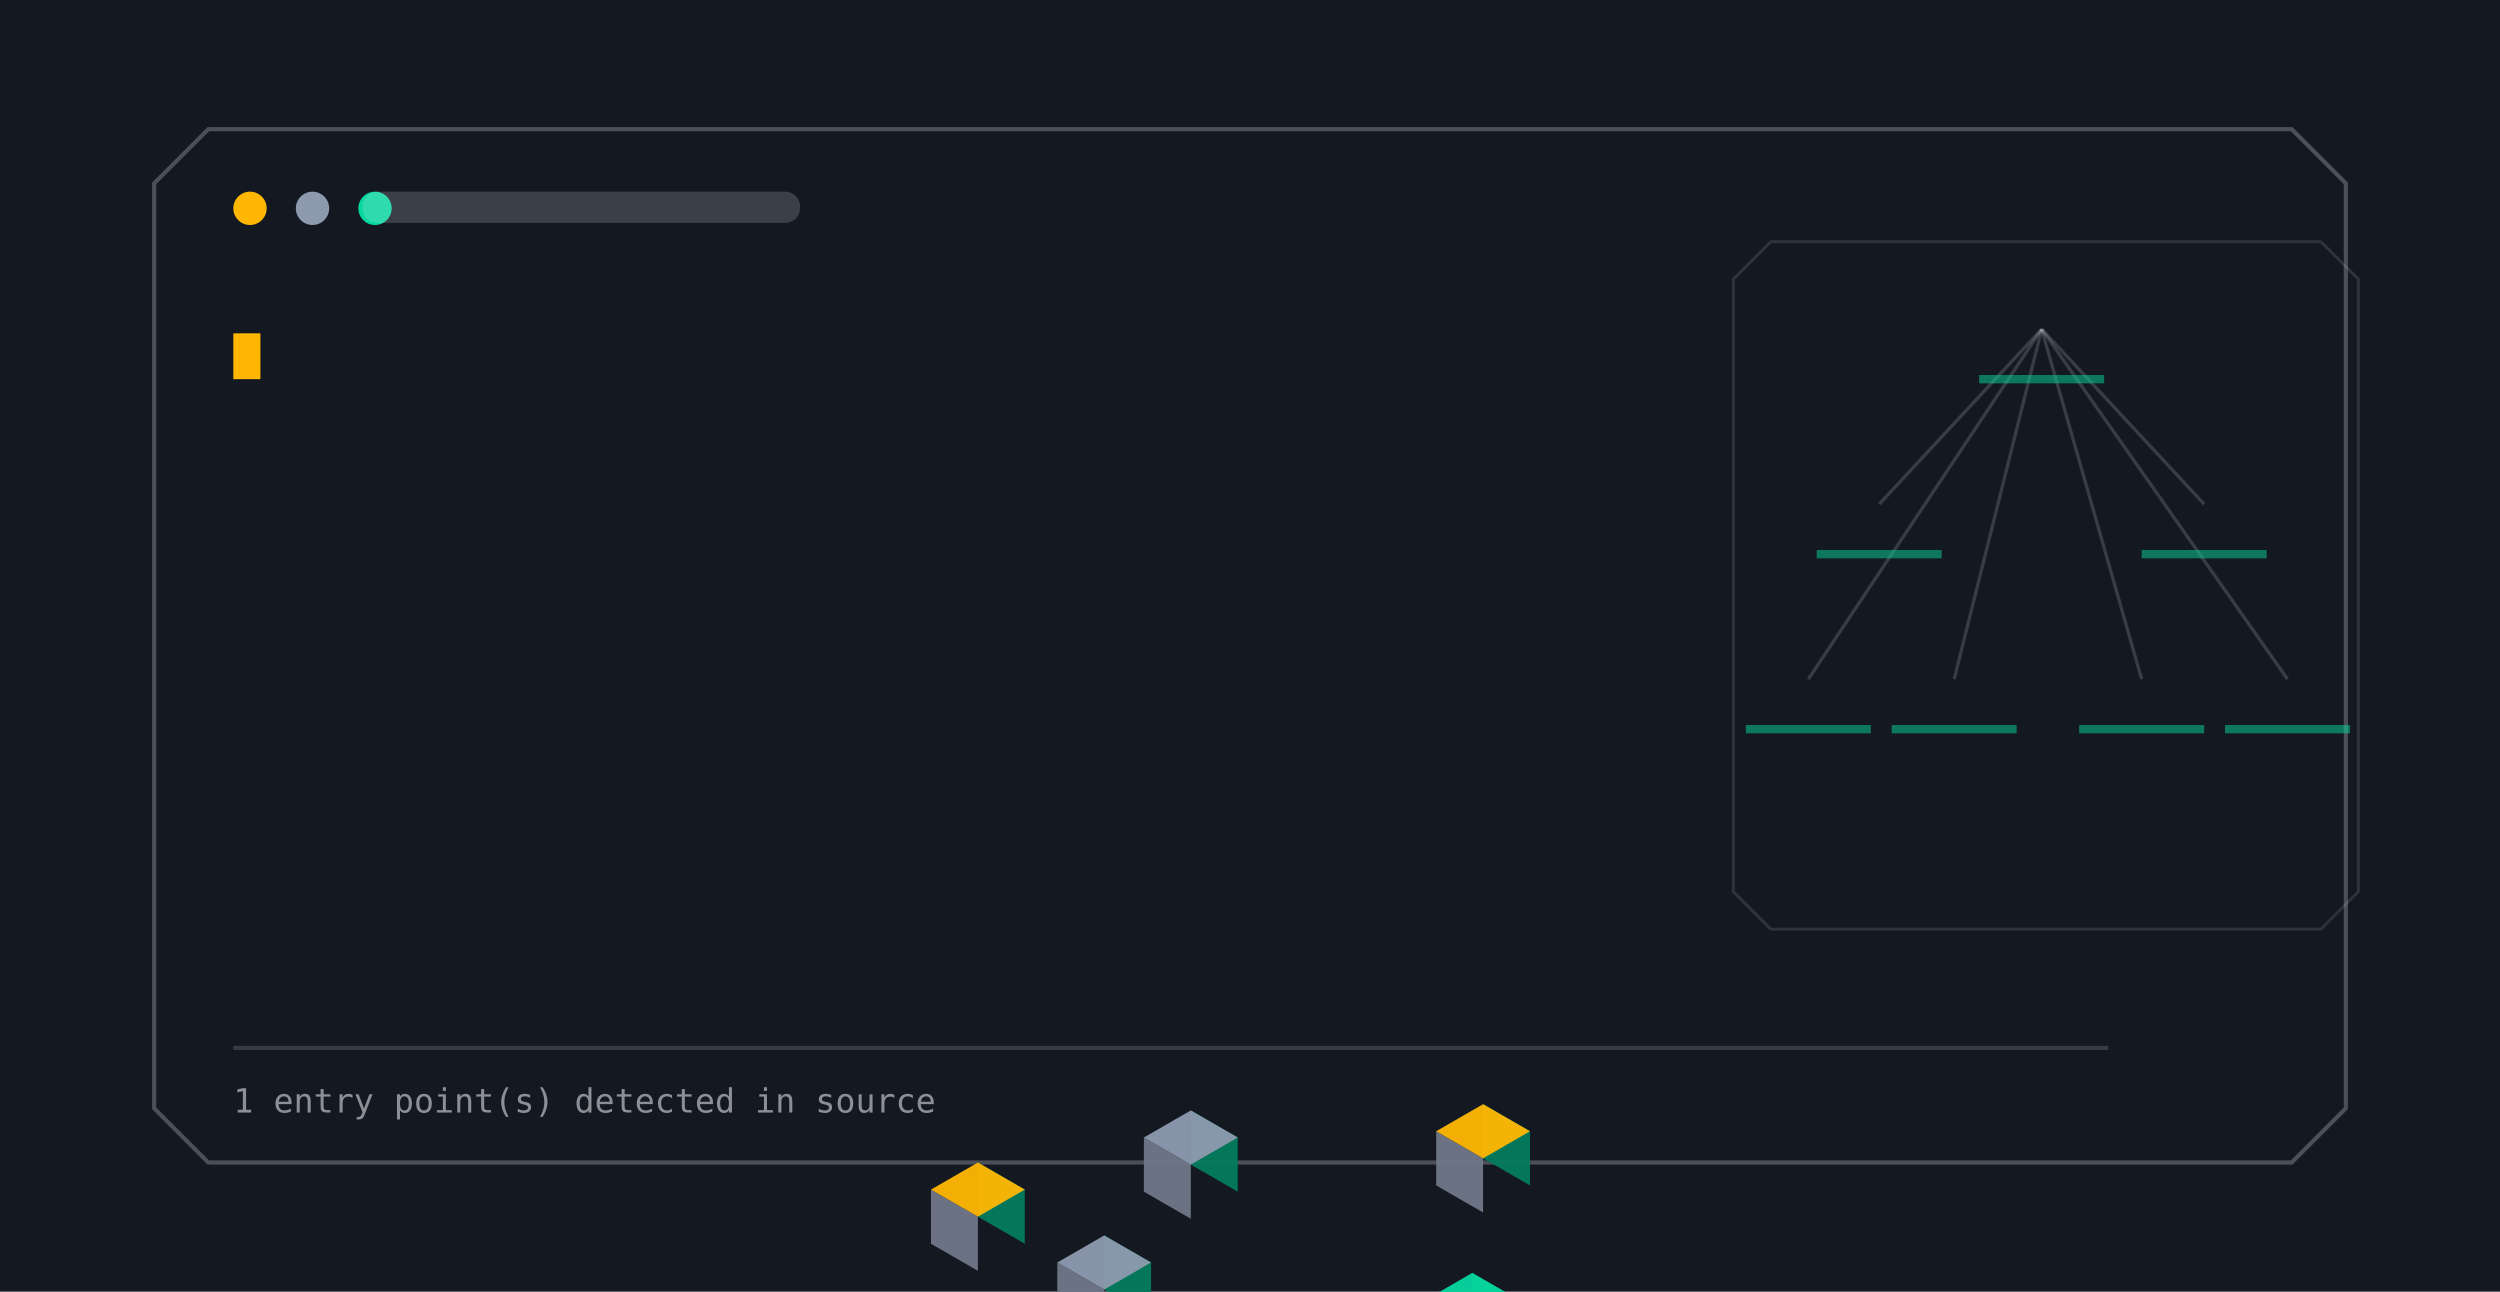
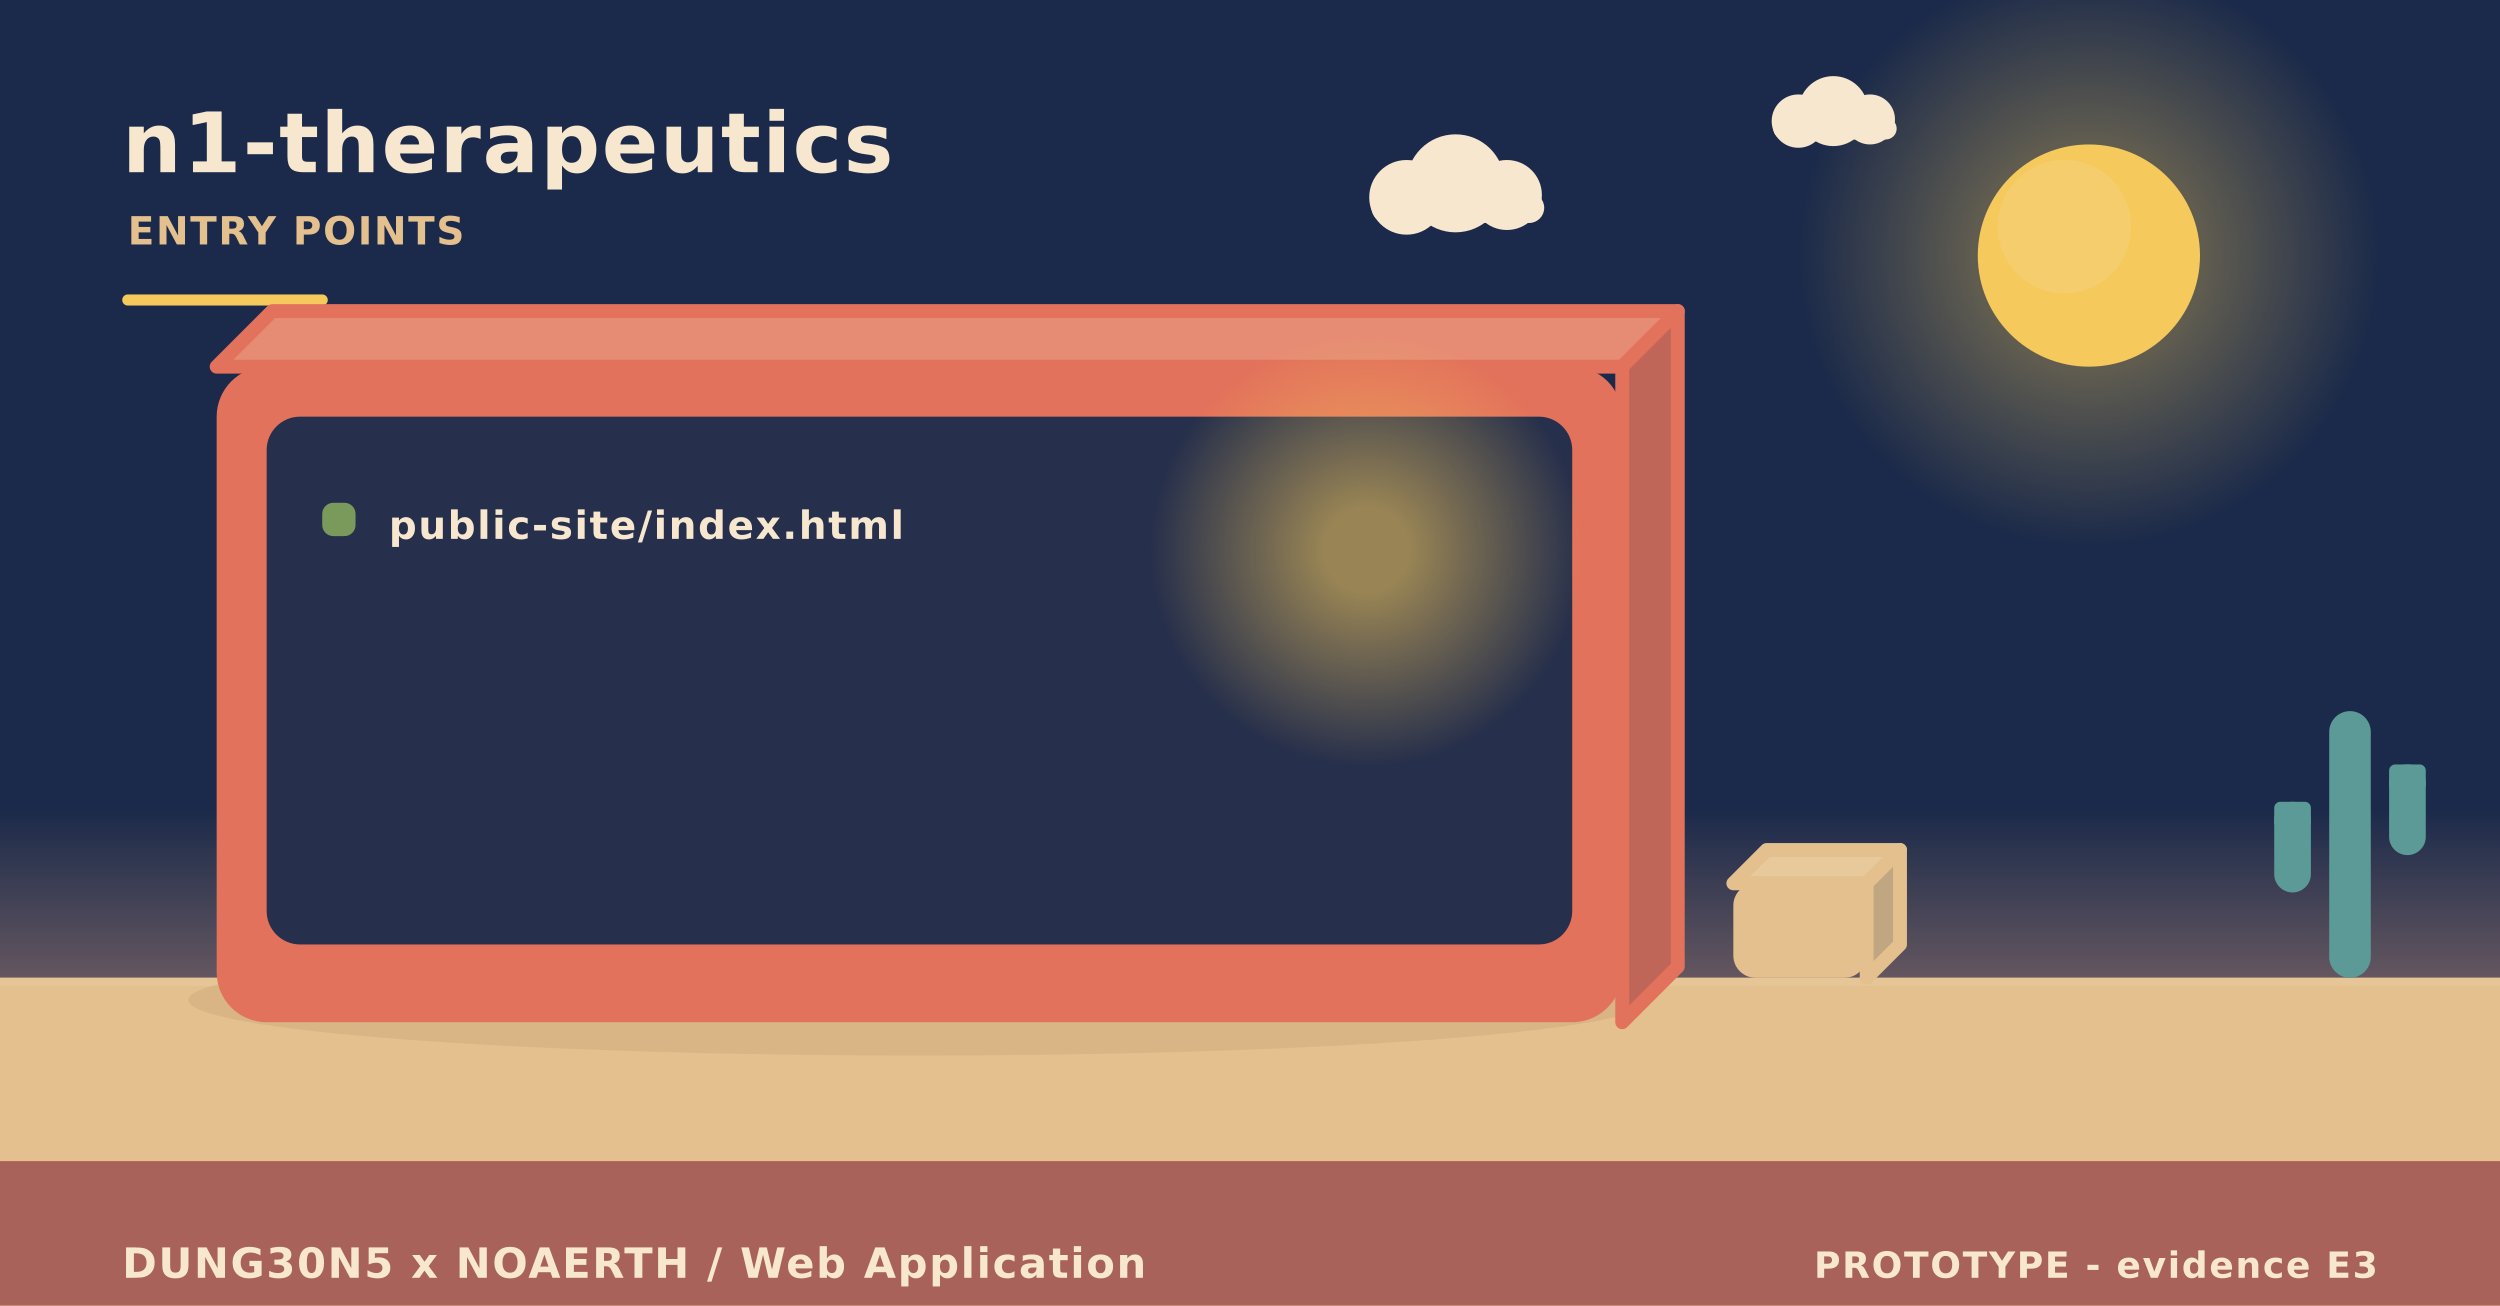
- <svg xmlns="http://www.w3.org/2000/svg" viewBox="0 0 1200 620" width="1200" height="620" role="img" aria-label="n1-therapeutics command surface">
-   <rect width="1200" height="620" fill="#141821" />
-   <defs>
-     <linearGradient id="gt" x1="0" y1="0" x2="1" y2="1">
-       <stop offset="0%" stop-color="#ffb703" />
-       <stop offset="100%" stop-color="#8d99ae" />
-     </linearGradient>
-   </defs>
-   <path d="M100.00,62.00 H1100.00 L1126.00,88.00 V532.00 L1100.00,558.00 H100.00 L74.00,532.00 V88.00 Z" fill="none" stroke="rgba(238,241,246,0.300)" stroke-width="2.00" opacity="0.85" />
-   <circle cx="120.00" cy="100.00" r="8.00" fill="#ffb703" opacity="1.00" />
-   <circle cx="150.00" cy="100.00" r="8.00" fill="#8d99ae" opacity="1.00" />
-   <circle cx="180.00" cy="100.00" r="8.00" fill="#06d6a0" opacity="1.00" />
-   <rect x="174.00" y="92.00" width="210.00" height="15.00" rx="7.00" fill="rgba(238,241,246,0.180)" opacity="1.00" />
-   <text x="112" y="148" font-family="ui-monospace,SFMono-Regular,Menlo,monospace" font-size="21" fill="rgba(238,241,246,0.800)" opacity="0">public-site/index.html<animate attributeName="opacity" values="0;1;1;0" dur="1.5s" begin="0.0s" repeatCount="indefinite" />
-   </text>
-   <rect x="112" y="160" width="13" height="22" fill="#ffb703">
-     <animate attributeName="opacity" values="1;0;1" dur="1.05s" begin="0s" repeatCount="indefinite" />
-   </rect>
-   <path d="M850.00,116.00 H1114.00 L1132.00,134.00 V428.00 L1114.00,446.00 H850.00 L832.00,428.00 V134.00 Z" fill="none" stroke="rgba(238,241,246,0.180)" stroke-width="1.40" opacity="0.70" />
-   <line x1="980.00" y1="158.00" x2="902.00" y2="242.00" stroke="rgba(238,241,246,0.300)" stroke-width="1.60" opacity="0.55" />
-   <line x1="980.00" y1="158.00" x2="1058.00" y2="242.00" stroke="rgba(238,241,246,0.300)" stroke-width="1.60" opacity="0.55" />
-   <line x1="980.00" y1="158.00" x2="868.00" y2="326.00" stroke="rgba(238,241,246,0.300)" stroke-width="1.60" opacity="0.55" />
-   <line x1="980.00" y1="158.00" x2="938.00" y2="326.00" stroke="rgba(238,241,246,0.300)" stroke-width="1.60" opacity="0.55" />
-   <line x1="980.00" y1="158.00" x2="1028.00" y2="326.00" stroke="rgba(238,241,246,0.300)" stroke-width="1.60" opacity="0.55" />
-   <line x1="980.00" y1="158.00" x2="1098.00" y2="326.00" stroke="rgba(238,241,246,0.300)" stroke-width="1.60" opacity="0.55" />
-   <polygon points="711.87,556.00 734.39,569.00 734.39,543.00 711.87,530.00" fill="#037c5d" opacity="0.95" />
-   <polygon points="689.36,569.00 711.87,582.00 711.87,556.00 689.36,543.00" fill="#6e7788" opacity="0.95" />
-   <polygon points="711.87,530.00 734.39,543.00 711.87,556.00 689.36,543.00" fill="#ffb703" opacity="0.95" />
+ <svg xmlns="http://www.w3.org/2000/svg" width="900" height="470" viewBox="0 0 900 470" role="img" aria-label="n1-therapeutics - how it is operated">
+   <linearGradient id="skyt" x1="0" y1="0" x2="0" y2="1">
+     <stop offset="0" stop-color="#1b2a4a" />
+     <stop offset="0.62" stop-color="#1b2a4a" />
+     <stop offset="1" stop-color="#f3ad8a" />
+   </linearGradient>
+   <rect width="900" height="470" fill="url(#skyt)" />
+   <radialGradient id="sunt">
+     <stop offset="0.35" stop-color="#f5c95c" stop-opacity="0.34" />
+     <stop offset="1" stop-color="#f5c95c" stop-opacity="0" />
+   </radialGradient>
+   <circle cx="752" cy="92" r="104" fill="url(#sunt)" />
+   <circle cx="752" cy="92" r="40" fill="#f5c95c" />
+   <circle cx="743.2" cy="81.6" r="24" fill="#f5d27e" opacity="0.5" />
  <g>
-     <rect x="950.00" y="180.00" width="60.00" height="4.00" rx="0.00" fill="rgba(6,214,160,0.500)" opacity="1.00" />
-     <animate attributeName="opacity" values="0.25;1.0;0.25" dur="9.55s" begin="0.0s" repeatCount="indefinite" />
+     <circle cx="524" cy="66" r="17.64" fill="#f6e7ce" />
+     <circle cx="506.36" cy="71.04" r="13.44" fill="#f6e7ce" />
+     <circle cx="542.48" cy="70.2" r="12.6" fill="#f6e7ce" />
+     <rect x="493.76" y="69.36" width="62.16" height="10.92" rx="5.46" fill="#f6e7ce" />
+     <animateTransform attributeName="transform" type="translate" values="0 0;24 0;0 0" dur="36s" begin="0s" repeatCount="indefinite" />
  </g>
-   <polygon points="571.58,559.00 594.09,572.00 594.09,546.00 571.58,533.00" fill="#037c5d" opacity="0.95" />
-   <polygon points="549.06,572.00 571.58,585.00 571.58,559.00 549.06,546.00" fill="#6e7788" opacity="0.95" />
-   <polygon points="571.58,533.00 594.09,546.00 571.58,559.00 549.06,546.00" fill="#8d99ae" opacity="0.95" />
  <g>
-     <rect x="872.00" y="264.00" width="60.00" height="4.00" rx="0.00" fill="rgba(6,214,160,0.500)" opacity="1.00" />
-     <animate attributeName="opacity" values="0.25;1.0;0.25" dur="9.55s" begin="0.4s" repeatCount="indefinite" />
+     <circle cx="660" cy="40" r="12.6" fill="#f6e7ce" />
+     <circle cx="647.4" cy="43.6" r="9.6" fill="#f6e7ce" />
+     <circle cx="673.2" cy="43" r="9" fill="#f6e7ce" />
+     <rect x="638.4" y="42.4" width="44.4" height="7.8" rx="3.9" fill="#f6e7ce" />
+     <animateTransform attributeName="transform" type="translate" values="0 0;-18 0;0 0" dur="46s" begin="3s" repeatCount="indefinite" />
  </g>
-   <polygon points="706.68,637.00 729.19,650.00 729.19,624.00 706.68,611.00" fill="#037c5d" opacity="0.95" />
-   <polygon points="684.16,650.00 706.68,663.00 706.68,637.00 684.16,624.00" fill="#6e7788" opacity="0.95" />
-   <polygon points="706.68,611.00 729.19,624.00 706.68,637.00 684.16,624.00" fill="#06d6a0" opacity="0.95" />
+   <rect x="0" y="352" width="900" height="118" fill="#e3c08d" />
+   <rect x="0" y="352" width="900" height="3" fill="#e6c596" />
+   <text x="44" y="62" font-family="Verdana,DejaVu Sans,sans-serif" font-size="30" font-weight="700" letter-spacing="0.6" fill="#f6e7ce" text-anchor="start">n1-therapeutics</text>
+   <text x="46" y="88" font-family="Verdana,DejaVu Sans,sans-serif" font-size="14" font-weight="700" letter-spacing="0.6" fill="#e3c08d" text-anchor="start">ENTRY POINTS</text>
+   <rect x="44" y="106" width="74" height="4" rx="2" fill="#f5c95c" />
+   <ellipse cx="331" cy="360" rx="263.2" ry="20" fill="rgba(138,90,68,0.11)" />
+   <path d="M78,132 L584,132 L604,112 L98,112 Z" fill="#e68c74" stroke="#e2725b" stroke-width="5" stroke-linejoin="round" />
+   <path d="M584,132 L604,112 L604,348 L584,368 Z" fill="#c06658" stroke="#e2725b" stroke-width="5" stroke-linejoin="round" />
+   <rect x="78" y="132" width="506" height="236" rx="18" fill="#e2725b" />
+   <rect x="96" y="150" width="470" height="190" rx="12" fill="#1b2a4a" opacity="0.94" />
+   <radialGradient id="lamp30809">
+     <stop offset="0.2" stop-color="#f5c95c" stop-opacity="0.55" />
+     <stop offset="1" stop-color="#f5c95c" stop-opacity="0" />
+   </radialGradient>
+   <circle cx="492" cy="198" r="78" fill="url(#lamp30809)" />
+   <rect x="116" y="181" width="12" height="12" rx="4" fill="#7a9a5c" />
  <g>
-     <rect x="1028.00" y="264.00" width="60.00" height="4.00" rx="0.00" fill="rgba(6,214,160,0.500)" opacity="1.00" />
-     <animate attributeName="opacity" values="0.25;1.0;0.25" dur="9.55s" begin="0.8s" repeatCount="indefinite" />
+     <text x="140" y="194" font-family="Verdana,DejaVu Sans,sans-serif" font-size="14" font-weight="700" letter-spacing="0.6" fill="#f6e7ce" text-anchor="start">public-site/index.html</text>
+     <animateTransform attributeName="transform" type="translate" values="0 10;0 0" dur="0.7s" begin="0.4s" fill="freeze" />
  </g>
-   <polygon points="469.39,584.00 491.90,597.00 491.90,571.00 469.39,558.00" fill="#037c5d" opacity="0.95" />
-   <polygon points="446.87,597.00 469.39,610.00 469.39,584.00 446.87,571.00" fill="#6e7788" opacity="0.95" />
-   <polygon points="469.39,558.00 491.90,571.00 469.39,584.00 446.87,571.00" fill="#ffb703" opacity="0.95" />
-   <g>
-     <rect x="838.00" y="348.00" width="60.00" height="4.00" rx="0.00" fill="rgba(6,214,160,0.500)" opacity="1.00" />
-     <animate attributeName="opacity" values="0.25;1.0;0.25" dur="9.55s" begin="1.2s" repeatCount="indefinite" />
-   </g>
-   <polygon points="530.01,619.00 552.52,632.00 552.52,606.00 530.01,593.00" fill="#037c5d" opacity="0.95" />
-   <polygon points="507.49,632.00 530.01,645.00 530.01,619.00 507.49,606.00" fill="#6e7788" opacity="0.95" />
-   <polygon points="530.01,593.00 552.52,606.00 530.01,619.00 507.49,606.00" fill="#8d99ae" opacity="0.95" />
-   <g>
-     <rect x="908.00" y="348.00" width="60.00" height="4.00" rx="0.00" fill="rgba(6,214,160,0.500)" opacity="1.00" />
-     <animate attributeName="opacity" values="0.25;1.0;0.25" dur="9.55s" begin="1.6s" repeatCount="indefinite" />
-   </g>
-   <polygon points="607.95,664.00 630.47,677.00 630.47,651.00 607.95,638.00" fill="#037c5d" opacity="0.95" />
-   <polygon points="585.43,677.00 607.95,690.00 607.95,664.00 585.43,651.00" fill="#6e7788" opacity="0.95" />
-   <polygon points="607.95,638.00 630.47,651.00 607.95,664.00 585.43,651.00" fill="#06d6a0" opacity="0.95" />
-   <g>
-     <rect x="998.00" y="348.00" width="60.00" height="4.00" rx="0.00" fill="rgba(6,214,160,0.500)" opacity="1.00" />
-     <animate attributeName="opacity" values="0.25;1.0;0.25" dur="9.55s" begin="2.0s" repeatCount="indefinite" />
-   </g>
-   <polygon points="668.57,699.00 691.09,712.00 691.09,686.00 668.57,673.00" fill="#037c5d" opacity="0.95" />
-   <polygon points="646.05,712.00 668.57,725.00 668.57,699.00 646.05,686.00" fill="#6e7788" opacity="0.95" />
-   <polygon points="668.57,673.00 691.09,686.00 668.57,699.00 646.05,686.00" fill="#ffb703" opacity="0.95" />
-   <g>
-     <rect x="1068.00" y="348.00" width="60.00" height="4.00" rx="0.00" fill="rgba(6,214,160,0.500)" opacity="1.00" />
-     <animate attributeName="opacity" values="0.25;1.0;0.25" dur="9.55s" begin="2.4s" repeatCount="indefinite" />
-   </g>
-   <rect x="112.00" y="502.00" width="900.00" height="2.00" rx="0.00" fill="rgba(238,241,246,0.160)" opacity="1.00" />
-   <text x="112" y="534" font-family="ui-monospace,Menlo,monospace" font-size="16" fill="rgba(238,241,246,0.550)">1 entry point(s) detected in source</text>
+   <path d="M624,318 L672,318 L684,306 L636,306 Z" fill="#e7c99b" stroke="#e3c08d" stroke-width="5" stroke-linejoin="round" />
+   <path d="M672,318 L684,306 L684,340 L672,352 Z" fill="#c1a682" stroke="#e3c08d" stroke-width="5" stroke-linejoin="round" />
+   <rect x="624" y="318" width="48" height="34" rx="8" fill="#e3c08d" />
+   <rect x="838.52" y="256" width="14.96" height="96" rx="7.48" fill="#5b9a97" />
+   <rect x="818.72" y="288.64" width="13.2" height="32.64" rx="6.6" fill="#5b9a97" />
+   <rect x="818.72" y="288.64" width="13.2" height="9.6" rx="2.2" fill="#5b9a97" />
+   <rect x="860.08" y="275.2" width="13.2" height="32.64" rx="6.6" fill="#5b9a97" />
+   <rect x="860.08" y="275.2" width="13.2" height="9.6" rx="2.2" fill="#5b9a97" />
+   <rect x="0" y="418" width="900" height="52" rx="0" fill="#a65c56" opacity="0.94" />
+   <text x="44" y="460" font-family="Verdana,DejaVu Sans,sans-serif" font-size="15" font-weight="700" letter-spacing="0.6" fill="#f6e7ce" text-anchor="start">DUNG30N5 x NOAERTH  /  Web Application</text>
+   <text x="856" y="460" font-family="Verdana,DejaVu Sans,sans-serif" font-size="13" font-weight="700" letter-spacing="0.6" fill="#f6e7ce" text-anchor="end">PROTOTYPE  -  evidence E3</text>
</svg>
